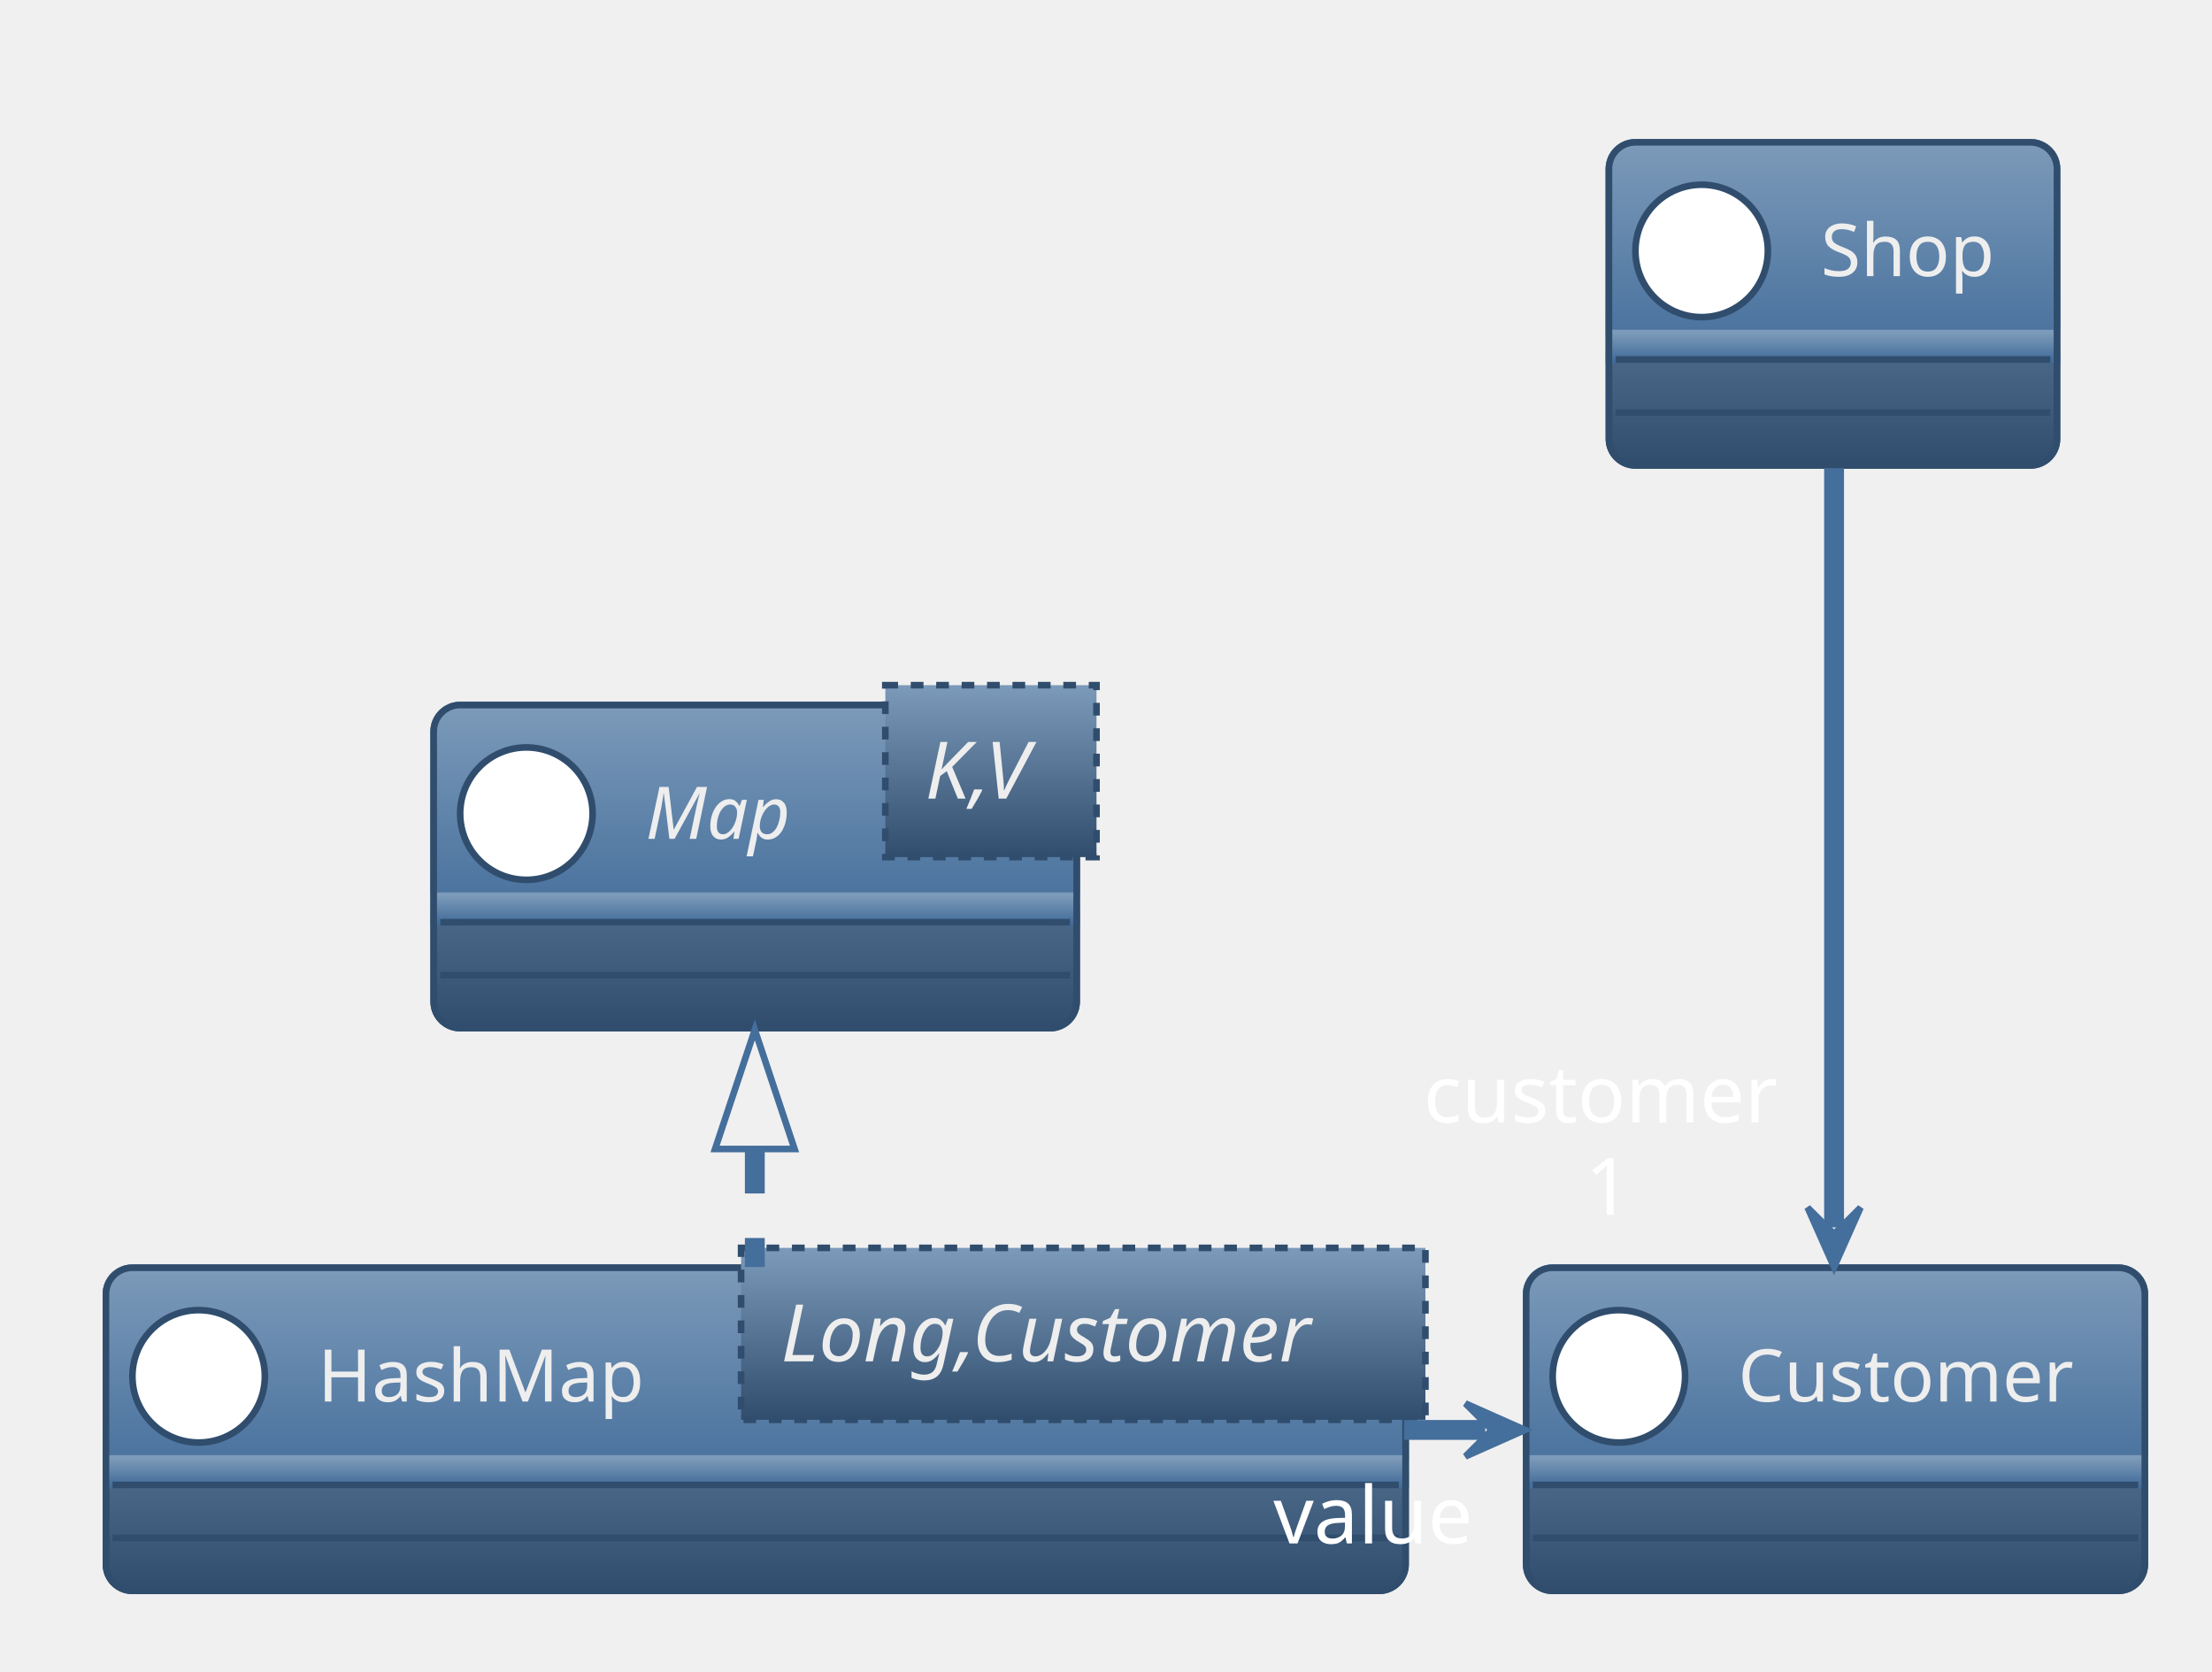
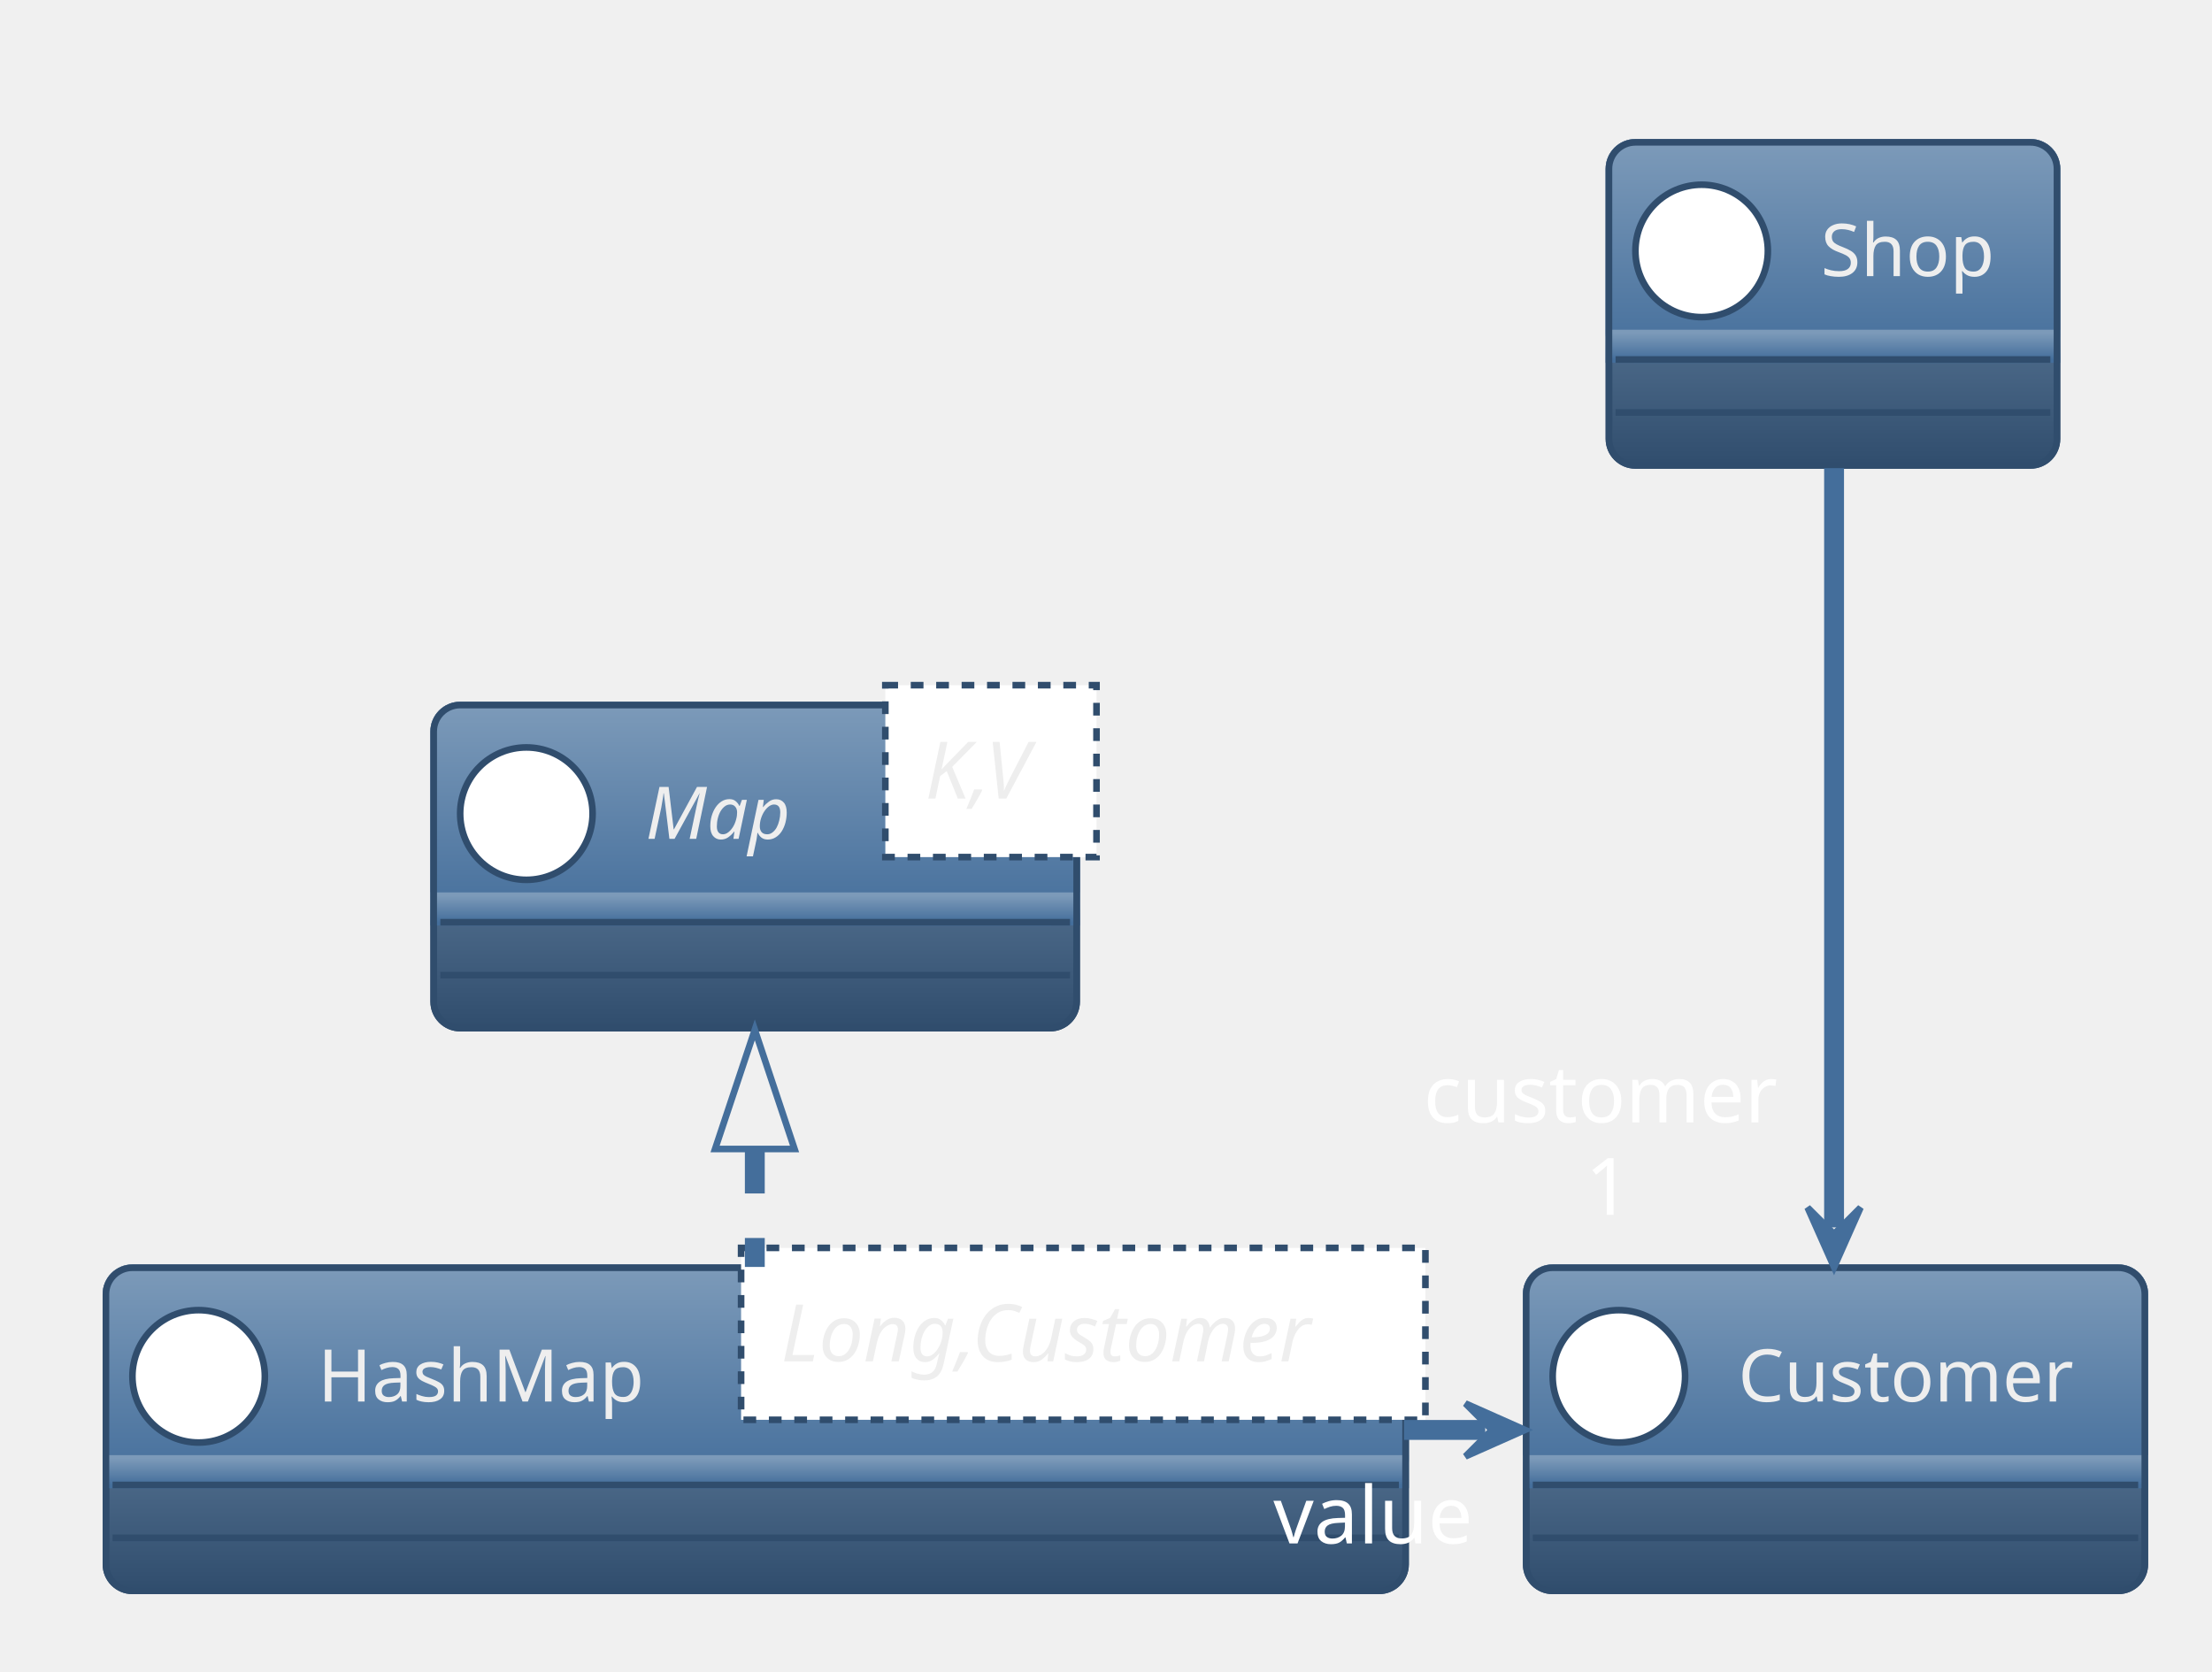
<svg xmlns="http://www.w3.org/2000/svg" contentStyleType="text/css" height="263.542px" preserveAspectRatio="none" style="width:348px;height:263px;background:#FFFFFF;" version="1.1" viewBox="0 0 348 263" width="348.958px" zoomAndPan="magnify">
  <defs>
    <linearGradient id="gahuwg7th4cpo0" x1="50%" x2="50%" y1="0%" y2="100%">
      <stop offset="0%" stop-color="#7C9AB9" />
      <stop offset="100%" stop-color="#304D6D" />
    </linearGradient>
    <linearGradient id="gahuwg7th4cpo1" x1="50%" x2="50%" y1="0%" y2="100%">
      <stop offset="0%" stop-color="#7C9AB9" />
      <stop offset="100%" stop-color="#446E9B" />
    </linearGradient>
  </defs>
  <g>
    <g id="elem_Map">
      <rect codeLine="8" fill="url(#gahuwg7th4cpo0)" height="50.838" id="Map" rx="4.167" ry="4.167" style="stroke:#304D6D;stroke-width:1.042;" width="101.153" x="68.229" y="110.938" />
      <rect fill="url(#gahuwg7th4cpo1)" height="34.172" rx="4.167" ry="4.167" style="stroke:url(#gahuwg7th4cpo1);stroke-width:1.042;" width="101.153" x="68.229" y="110.938" />
      <rect fill="url(#gahuwg7th4cpo1)" height="4.167" style="stroke:url(#gahuwg7th4cpo1);stroke-width:1.042;" width="101.153" x="68.229" y="140.942" />
      <rect codeLine="8" fill="none" height="50.838" id="Map" rx="4.167" ry="4.167" style="stroke:#304D6D;stroke-width:1.042;" width="101.153" x="68.229" y="110.938" />
      <ellipse cx="82.812" cy="128.023" fill="#FFFFFF" rx="10.417" ry="10.417" style="stroke:#304D6D;stroke-width:1.042;" />
      <path d="M79.704,125.191 L79.704,123.596 L85.124,123.596 L85.124,125.191 L83.317,125.191 L83.317,131.116 L85.124,131.116 L85.124,132.711 L79.704,132.711 L79.704,131.116 L81.51,131.116 L81.51,125.191 L79.704,125.191 Z " fill="#FFFFFF" />
      <text fill="#EEEEEE" font-family="Verdana" font-size="11.458" font-style="italic" lengthAdjust="spacing" textLength="24.181" x="101.562" y="131.99">Map</text>
-       <rect fill="url(#gahuwg7th4cpo0)" height="27.051" style="stroke:#304D6D;stroke-width:1.042;stroke-dasharray:2.0,2.0;" width="33.221" x="139.285" y="107.812" />
+       <rect fill="#FFFFFF" height="27.051" style="stroke:#304D6D;stroke-width:1.042;stroke-dasharray:2.0,2.0;" width="33.221" x="139.285" y="107.812" />
      <text fill="#EEEEEE" font-family="Verdana" font-size="12.5" font-style="italic" lengthAdjust="spacing" textLength="20.721" x="145.535" y="125.665">K,V</text>
      <line style="stroke:#304D6D;stroke-width:1.042;" x1="69.271" x2="168.34" y1="145.109" y2="145.109" />
      <line style="stroke:#304D6D;stroke-width:1.042;" x1="69.271" x2="168.34" y1="153.442" y2="153.442" />
    </g>
    <g id="elem_HashMap">
      <rect codeLine="9" fill="url(#gahuwg7th4cpo0)" height="50.838" id="HashMap" rx="4.167" ry="4.167" style="stroke:#304D6D;stroke-width:1.042;" width="204.461" x="16.667" y="199.479" />
      <rect fill="url(#gahuwg7th4cpo1)" height="34.172" rx="4.167" ry="4.167" style="stroke:url(#gahuwg7th4cpo1);stroke-width:1.042;" width="204.461" x="16.667" y="199.479" />
      <rect fill="url(#gahuwg7th4cpo1)" height="4.167" style="stroke:url(#gahuwg7th4cpo1);stroke-width:1.042;" width="204.461" x="16.667" y="229.484" />
      <rect codeLine="9" fill="none" height="50.838" id="HashMap" rx="4.167" ry="4.167" style="stroke:#304D6D;stroke-width:1.042;" width="204.461" x="16.667" y="199.479" />
      <ellipse cx="31.25" cy="216.565" fill="#FFFFFF" rx="10.417" ry="10.417" style="stroke:#304D6D;stroke-width:1.042;" />
      <path d="M33.154,220.992 Q32.731,221.204 32.259,221.317 Q31.787,221.431 31.283,221.431 Q29.427,221.431 28.451,220.227 Q27.49,219.006 27.49,216.711 Q27.49,214.4 28.451,213.196 Q29.427,211.975 31.283,211.975 Q31.787,211.975 32.259,212.089 Q32.747,212.187 33.154,212.415 L33.154,214.417 Q32.699,213.993 32.259,213.798 Q31.82,213.586 31.364,213.586 Q30.371,213.586 29.866,214.384 Q29.362,215.165 29.362,216.711 Q29.362,218.241 29.866,219.023 Q30.371,219.804 31.364,219.804 Q31.82,219.804 32.259,219.609 Q32.699,219.413 33.154,218.99 L33.154,220.992 Z " fill="#FFFFFF" />
      <text fill="#EEEEEE" font-family="Verdana" font-size="11.458" lengthAdjust="spacing" textLength="53.051" x="50" y="220.532">HashMap</text>
-       <rect fill="url(#gahuwg7th4cpo0)" height="27.051" style="stroke:#304D6D;stroke-width:1.042;stroke-dasharray:2.0,2.0;" width="107.66" x="116.592" y="196.354" />
+       <rect fill="#FFFFFF" height="27.051" style="stroke:#304D6D;stroke-width:1.042;stroke-dasharray:2.0,2.0;" width="107.66" x="116.592" y="196.354" />
      <text fill="#EEEEEE" font-family="Verdana" font-size="12.5" font-style="italic" lengthAdjust="spacing" textLength="95.16" x="122.842" y="214.207">Long,Customer</text>
      <line style="stroke:#304D6D;stroke-width:1.042;" x1="17.708" x2="220.086" y1="233.651" y2="233.651" />
      <line style="stroke:#304D6D;stroke-width:1.042;" x1="17.708" x2="220.086" y1="241.984" y2="241.984" />
    </g>
    <g id="elem_Shop">
      <rect fill="url(#gahuwg7th4cpo0)" height="50.838" id="Shop" rx="4.167" ry="4.167" style="stroke:#304D6D;stroke-width:1.042;" width="70.486" x="253.125" y="22.396" />
      <rect fill="url(#gahuwg7th4cpo1)" height="34.172" rx="4.167" ry="4.167" style="stroke:url(#gahuwg7th4cpo1);stroke-width:1.042;" width="70.486" x="253.125" y="22.396" />
      <rect fill="url(#gahuwg7th4cpo1)" height="4.167" style="stroke:url(#gahuwg7th4cpo1);stroke-width:1.042;" width="70.486" x="253.125" y="52.401" />
      <rect fill="none" height="50.838" id="Shop" rx="4.167" ry="4.167" style="stroke:#304D6D;stroke-width:1.042;" width="70.486" x="253.125" y="22.396" />
      <ellipse cx="267.708" cy="39.482" fill="#FFFFFF" rx="10.417" ry="10.417" style="stroke:#304D6D;stroke-width:1.042;" />
      <path d="M269.613,43.909 Q269.19,44.12 268.717,44.234 Q268.245,44.348 267.741,44.348 Q265.885,44.348 264.909,43.144 Q263.949,41.923 263.949,39.628 Q263.949,37.317 264.909,36.112 Q265.885,34.892 267.741,34.892 Q268.245,34.892 268.717,35.006 Q269.206,35.103 269.613,35.331 L269.613,37.333 Q269.157,36.91 268.717,36.715 Q268.278,36.503 267.822,36.503 Q266.829,36.503 266.325,37.301 Q265.82,38.082 265.82,39.628 Q265.82,41.158 266.325,41.939 Q266.829,42.721 267.822,42.721 Q268.278,42.721 268.717,42.525 Q269.157,42.33 269.613,41.907 L269.613,43.909 Z " fill="#FFFFFF" />
      <text fill="#EEEEEE" font-family="Verdana" font-size="11.458" lengthAdjust="spacing" textLength="28.819" x="286.458" y="43.448">Shop</text>
      <line style="stroke:#304D6D;stroke-width:1.042;" x1="254.167" x2="322.569" y1="56.567" y2="56.567" />
      <line style="stroke:#304D6D;stroke-width:1.042;" x1="254.167" x2="322.569" y1="64.901" y2="64.901" />
    </g>
    <g id="elem_Customer">
      <rect fill="url(#gahuwg7th4cpo0)" height="50.838" id="Customer" rx="4.167" ry="4.167" style="stroke:#304D6D;stroke-width:1.042;" width="97.325" x="240.104" y="199.479" />
      <rect fill="url(#gahuwg7th4cpo1)" height="34.172" rx="4.167" ry="4.167" style="stroke:url(#gahuwg7th4cpo1);stroke-width:1.042;" width="97.325" x="240.104" y="199.479" />
      <rect fill="url(#gahuwg7th4cpo1)" height="4.167" style="stroke:url(#gahuwg7th4cpo1);stroke-width:1.042;" width="97.325" x="240.104" y="229.484" />
      <rect fill="none" height="50.838" id="Customer" rx="4.167" ry="4.167" style="stroke:#304D6D;stroke-width:1.042;" width="97.325" x="240.104" y="199.479" />
      <ellipse cx="254.688" cy="216.565" fill="#FFFFFF" rx="10.417" ry="10.417" style="stroke:#304D6D;stroke-width:1.042;" />
      <path d="M256.592,220.992 Q256.169,221.204 255.697,221.317 Q255.225,221.431 254.72,221.431 Q252.865,221.431 251.888,220.227 Q250.928,219.006 250.928,216.711 Q250.928,214.4 251.888,213.196 Q252.865,211.975 254.72,211.975 Q255.225,211.975 255.697,212.089 Q256.185,212.187 256.592,212.415 L256.592,214.417 Q256.136,213.993 255.697,213.798 Q255.257,213.586 254.801,213.586 Q253.809,213.586 253.304,214.384 Q252.799,215.165 252.799,216.711 Q252.799,218.241 253.304,219.023 Q253.809,219.804 254.801,219.804 Q255.257,219.804 255.697,219.609 Q256.136,219.413 256.592,218.99 L256.592,220.992 Z " fill="#FFFFFF" />
      <text fill="#EEEEEE" font-family="Verdana" font-size="11.458" lengthAdjust="spacing" textLength="55.658" x="273.438" y="220.532">Customer</text>
      <line style="stroke:#304D6D;stroke-width:1.042;" x1="241.146" x2="336.387" y1="233.651" y2="233.651" />
      <line style="stroke:#304D6D;stroke-width:1.042;" x1="241.146" x2="336.387" y1="241.984" y2="241.984" />
    </g>
    <polygon fill="none" points="118.75,162.044,112.5,180.794,125,180.794,118.75,162.044" style="stroke:#446E9B;stroke-width:1.042;" />
    <path d="M118.75,180.794 C118.75,192.476 118.75,187.663 118.75,199.353 " fill="none" style="stroke:#446E9B;stroke-width:3.125;stroke-dasharray:7.0,7.0;" />
    <polygon fill="#446E9B" points="288.542,199.382,292.708,190.007,288.542,194.174,284.375,190.007,288.542,199.382" style="stroke:#446E9B;stroke-width:1.042;" />
    <path d="M288.542,73.66 C288.542,107.013 288.542,159.844 288.542,193.132 " fill="none" style="stroke:#446E9B;stroke-width:3.125;" />
    <text fill="#FFFFFF" font-family="Verdana" font-size="12.5" lengthAdjust="spacing" textLength="58.862" x="223.958" y="176.61">customer</text>
    <text fill="#FFFFFF" font-family="Verdana" font-size="12.5" lengthAdjust="spacing" textLength="7.953" x="249.413" y="191.161">1</text>
    <polygon fill="#446E9B" points="239.917,225,230.542,220.833,234.709,225,230.542,229.167,239.917,225" style="stroke:#446E9B;stroke-width:1.042;" />
    <path d="M220.89,225 C227.233,225 227.325,225 233.667,225 " fill="none" style="stroke:#446E9B;stroke-width:3.125;" />
    <text fill="#FFFFFF" font-family="Verdana" font-size="12.5" lengthAdjust="spacing" textLength="34.143" x="200.334" y="242.853">value</text>
  </g>
</svg>
